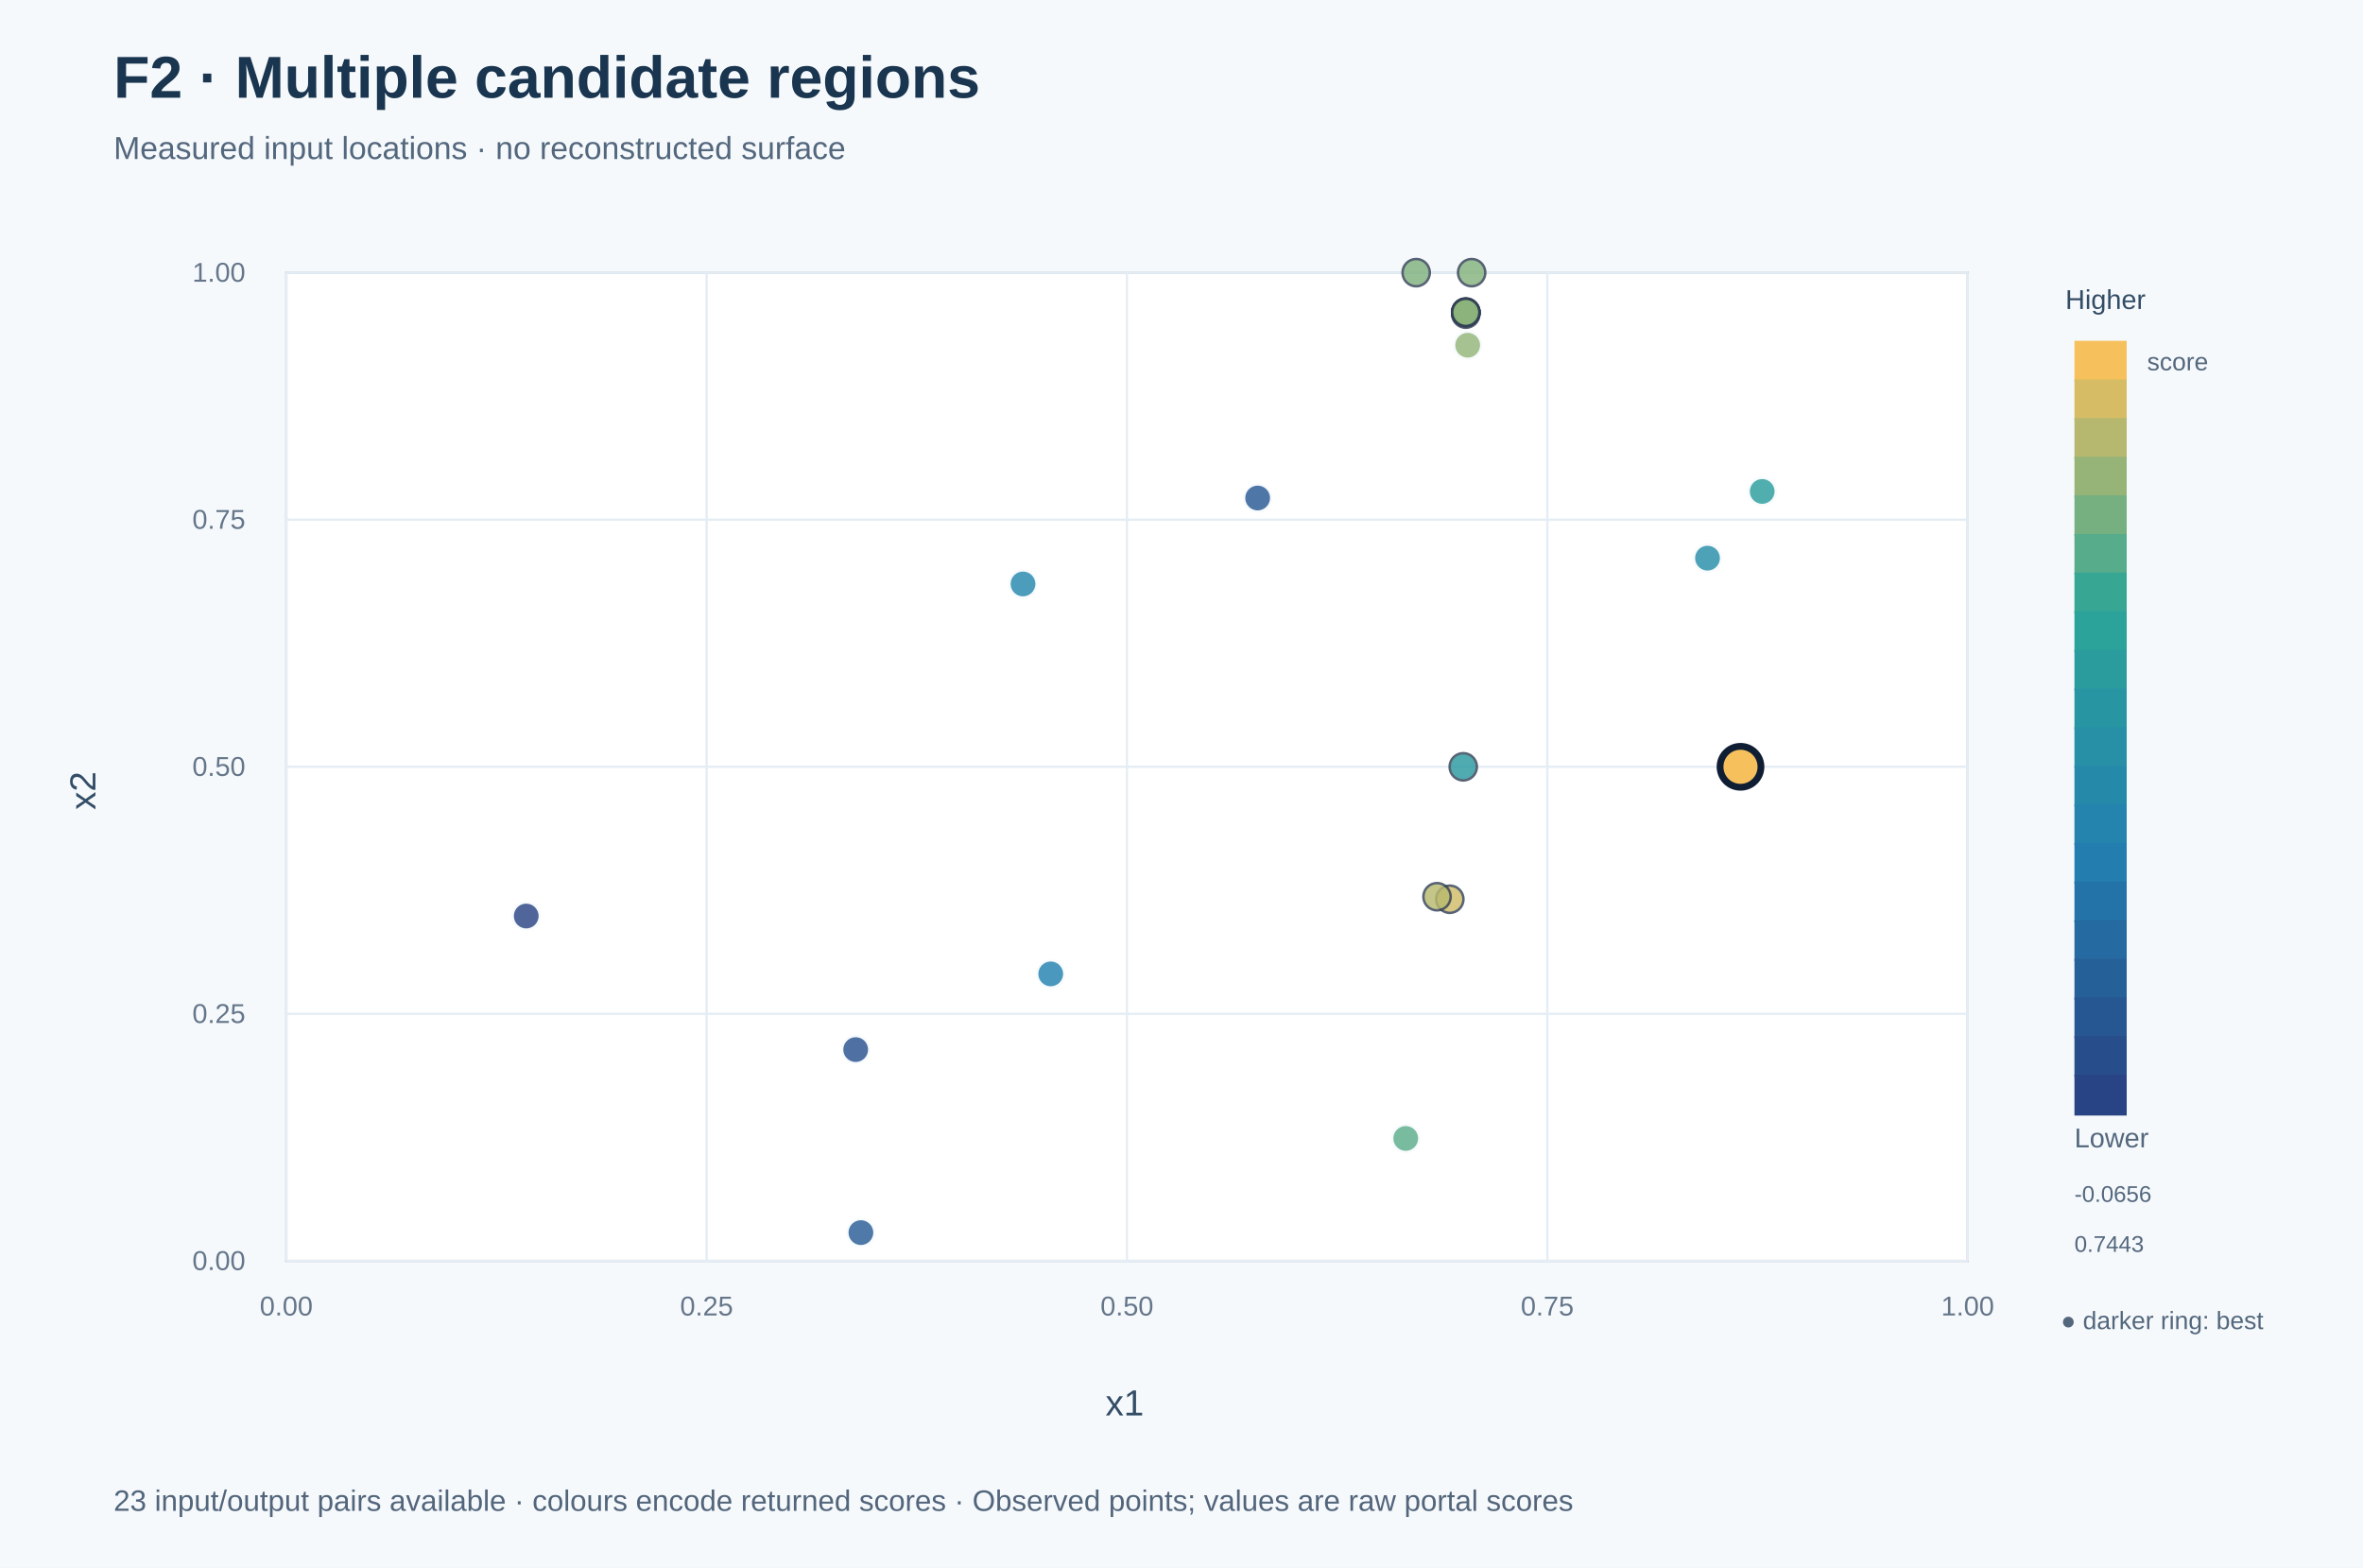
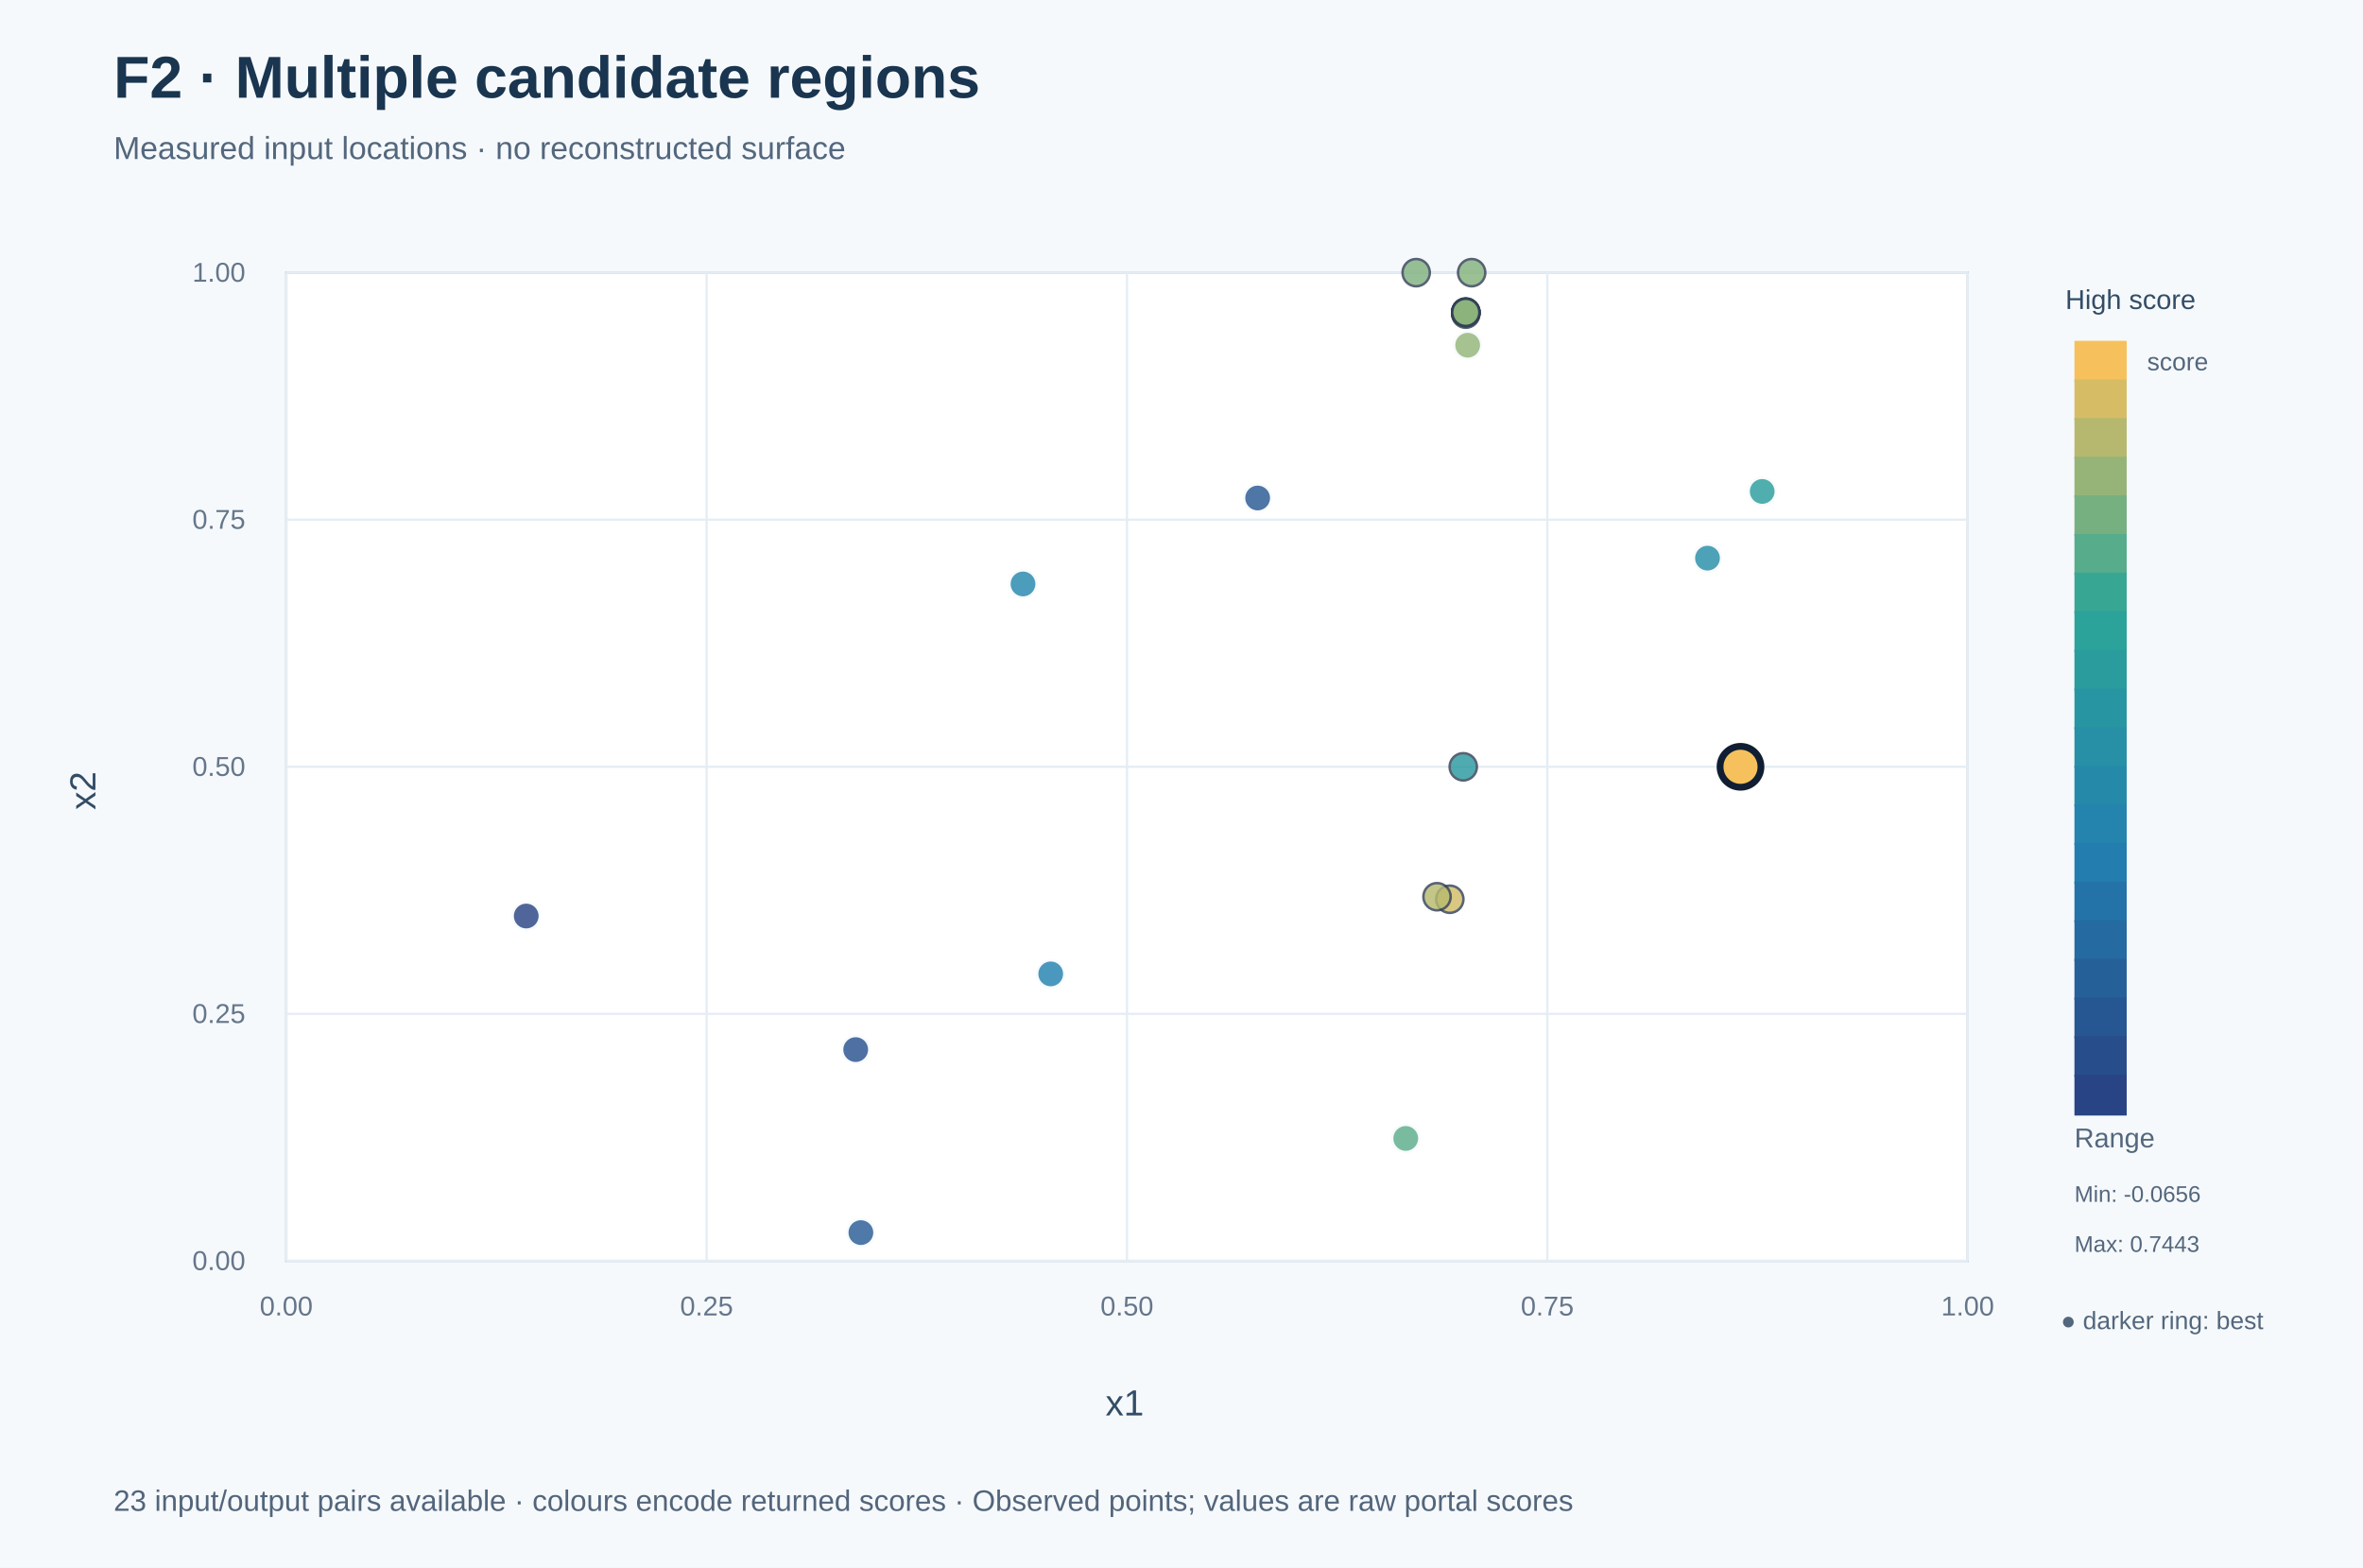
<svg xmlns="http://www.w3.org/2000/svg" viewBox="0 0 1040 690" role="img">
  <g font-family="Arial,Helvetica,sans-serif">
    <rect x="0" y="0" width="1040" height="690" fill="#f6f9fc" />
    <text x="50" y="43" font-size="26" fill="#19354f" font-weight="700">F2 · Multiple candidate regions</text>
    <text x="50" y="70" font-size="14" fill="#53677d">Measured input locations · no reconstructed surface</text>
    <rect x="126" y="120" width="740" height="435" fill="#fff" stroke="#bdcad8" />
    <line x1="126" y1="120" x2="126" y2="555" stroke="#e5edf4" />
    <line x1="126" y1="555" x2="866" y2="555" stroke="#e5edf4" />
    <text x="126" y="579" font-size="12" text-anchor="middle" fill="#65768a">0.00</text>
    <text x="108" y="559" text-anchor="end" font-size="12" fill="#65768a">0.00</text>
    <line x1="311" y1="120" x2="311" y2="555" stroke="#e5edf4" />
    <line x1="126" y1="446.25" x2="866" y2="446.25" stroke="#e5edf4" />
    <text x="311" y="579" font-size="12" text-anchor="middle" fill="#65768a">0.25</text>
    <text x="108" y="450.25" text-anchor="end" font-size="12" fill="#65768a">0.25</text>
    <line x1="496" y1="120" x2="496" y2="555" stroke="#e5edf4" />
    <line x1="126" y1="337.5" x2="866" y2="337.5" stroke="#e5edf4" />
    <text x="496" y="579" font-size="12" text-anchor="middle" fill="#65768a">0.50</text>
    <text x="108" y="341.5" text-anchor="end" font-size="12" fill="#65768a">0.50</text>
    <line x1="681" y1="120" x2="681" y2="555" stroke="#e5edf4" />
    <line x1="126" y1="228.75" x2="866" y2="228.75" stroke="#e5edf4" />
    <text x="681" y="579" font-size="12" text-anchor="middle" fill="#65768a">0.75</text>
    <text x="108" y="232.75" text-anchor="end" font-size="12" fill="#65768a">0.75</text>
    <line x1="866" y1="120" x2="866" y2="555" stroke="#e5edf4" />
    <line x1="126" y1="120" x2="866" y2="120" stroke="#e5edf4" />
    <text x="866" y="579" font-size="12" text-anchor="middle" fill="#65768a">1.00</text>
    <text x="108" y="124" text-anchor="end" font-size="12" fill="#65768a">1.00</text>
    <text x="495" y="623" font-size="16" fill="#334d66" text-anchor="middle">x1</text>
    <text x="42" y="348" transform="rotate(-90,42,348)" font-size="16" text-anchor="middle" fill="#334d66">x2</text>
    <text x="50" y="665" font-size="13" fill="#52657b">23 input/output pairs available · colours encode returned scores · Observed points; values are raw portal scores</text>
    <circle cx="618.69" cy="501.07" r="6" fill="#5cac89" stroke="#f7fafc" stroke-width="1.1" opacity="0.82" />
    <circle cx="775.57" cy="216.30" r="6" fill="#2a9e9c" stroke="#f7fafc" stroke-width="1.1" opacity="0.82" />
    <circle cx="231.60" cy="403.18" r="6" fill="#294484" stroke="#f7fafc" stroke-width="1.1" opacity="0.82" />
    <circle cx="751.50" cy="245.66" r="6" fill="#268da8" stroke="#f7fafc" stroke-width="1.1" opacity="0.82" />
    <circle cx="462.44" cy="428.65" r="6" fill="#2381b0" stroke="#f7fafc" stroke-width="1.1" opacity="0.82" />
    <circle cx="553.51" cy="219.19" r="6" fill="#275893" stroke="#f7fafc" stroke-width="1.1" opacity="0.82" />
    <circle cx="450.24" cy="257.02" r="6" fill="#2486ad" stroke="#f7fafc" stroke-width="1.1" opacity="0.82" />
    <circle cx="378.89" cy="542.52" r="6" fill="#275b95" stroke="#f7fafc" stroke-width="1.1" opacity="0.82" />
    <circle cx="376.60" cy="461.97" r="6" fill="#28508d" stroke="#f7fafc" stroke-width="1.1" opacity="0.82" />
    <circle cx="645.95" cy="151.94" r="6" fill="#92b479" stroke="#f7fafc" stroke-width="1.1" opacity="0.82" />
    <circle cx="644.00" cy="337.50" r="6" fill="#2999a0" stroke="#334155" stroke-width="1.1" opacity="0.82" />
    <circle cx="623.28" cy="120.00" r="6" fill="#80b17f" stroke="#334155" stroke-width="1.1" opacity="0.82" />
    <circle cx="645.11" cy="138.27" r="6" fill="#b2b870" stroke="#334155" stroke-width="1.1" opacity="0.82" />
    <circle cx="647.70" cy="120.00" r="6" fill="#84b27d" stroke="#334155" stroke-width="1.1" opacity="0.82" />
    <circle cx="645.11" cy="137.66" r="6" fill="#b3b870" stroke="#334155" stroke-width="1.1" opacity="0.82" />
    <circle cx="645.11" cy="137.48" r="6" fill="#cebc68" stroke="#334155" stroke-width="1.1" opacity="0.82" />
    <circle cx="645.11" cy="137.30" r="6" fill="#82b27e" stroke="#334155" stroke-width="1.1" opacity="0.82" />
    <circle cx="645.11" cy="137.52" r="6" fill="#94b479" stroke="#334155" stroke-width="1.1" opacity="0.82" />
    <circle cx="645.11" cy="137.44" r="6" fill="#43a990" stroke="#334155" stroke-width="1.1" opacity="0.82" />
    <circle cx="645.11" cy="137.49" r="6" fill="#97b478" stroke="#334155" stroke-width="1.1" opacity="0.82" />
    <circle cx="638.08" cy="395.79" r="6" fill="#d1bc67" stroke="#334155" stroke-width="1.1" opacity="0.82" />
    <circle cx="632.46" cy="394.68" r="6" fill="#b7b96e" stroke="#334155" stroke-width="1.1" opacity="0.82" />
    <circle cx="766.03" cy="337.50" r="9" fill="#f6c15c" stroke="#101e33" stroke-width="3" opacity="1" />
-     <text x="909" y="136" font-size="12" fill="#334d66">Higher</text>
+     <text x="909" y="136" font-size="12" fill="#334d66">High score</text>
    <rect x="913" y="150" width="23" height="18" fill="#f6c15c" />
    <rect x="913" y="167" width="23" height="18" fill="#d6bd65" />
    <rect x="913" y="184" width="23" height="18" fill="#b6b86f" />
    <rect x="913" y="201" width="23" height="18" fill="#96b478" />
    <rect x="913" y="218" width="23" height="18" fill="#76b081" />
    <rect x="913" y="235" width="23" height="18" fill="#57ac8b" />
    <rect x="913" y="252" width="23" height="18" fill="#37a794" />
    <rect x="913" y="269" width="23" height="18" fill="#2ba29a" />
    <rect x="913" y="286" width="23" height="18" fill="#2a9c9e" />
    <rect x="913" y="303" width="23" height="18" fill="#2896a2" />
    <rect x="913" y="320" width="23" height="18" fill="#2790a6" />
    <rect x="913" y="337" width="23" height="18" fill="#258aaa" />
    <rect x="913" y="354" width="23" height="18" fill="#2484ae" />
    <rect x="913" y="371" width="23" height="18" fill="#237daf" />
    <rect x="913" y="388" width="23" height="18" fill="#2473a8" />
    <rect x="913" y="405" width="23" height="18" fill="#256aa0" />
    <rect x="913" y="422" width="23" height="18" fill="#266099" />
    <rect x="913" y="439" width="23" height="18" fill="#275792" />
    <rect x="913" y="456" width="23" height="18" fill="#284d8b" />
    <rect x="913" y="473" width="23" height="18" fill="#294484" />
    <text x="945" y="163" font-size="11" fill="#53677d">score</text>
-     <text x="913" y="505" font-size="12" fill="#53677d">Lower</text>
-     <text x="913" y="529" font-size="10" fill="#53677d">-0.0656</text>
-     <text x="913" y="551" font-size="10" fill="#53677d">0.7443</text>
+     <text x="913" y="505" font-size="12" fill="#53677d">Range</text>
+     <text x="913" y="529" font-size="10" fill="#53677d">Min: -0.0656</text>
+     <text x="913" y="551" font-size="10" fill="#53677d">Max: 0.7443</text>
    <text x="907" y="585" font-size="11" fill="#53677d">● darker ring: best</text>
  </g>
</svg>
